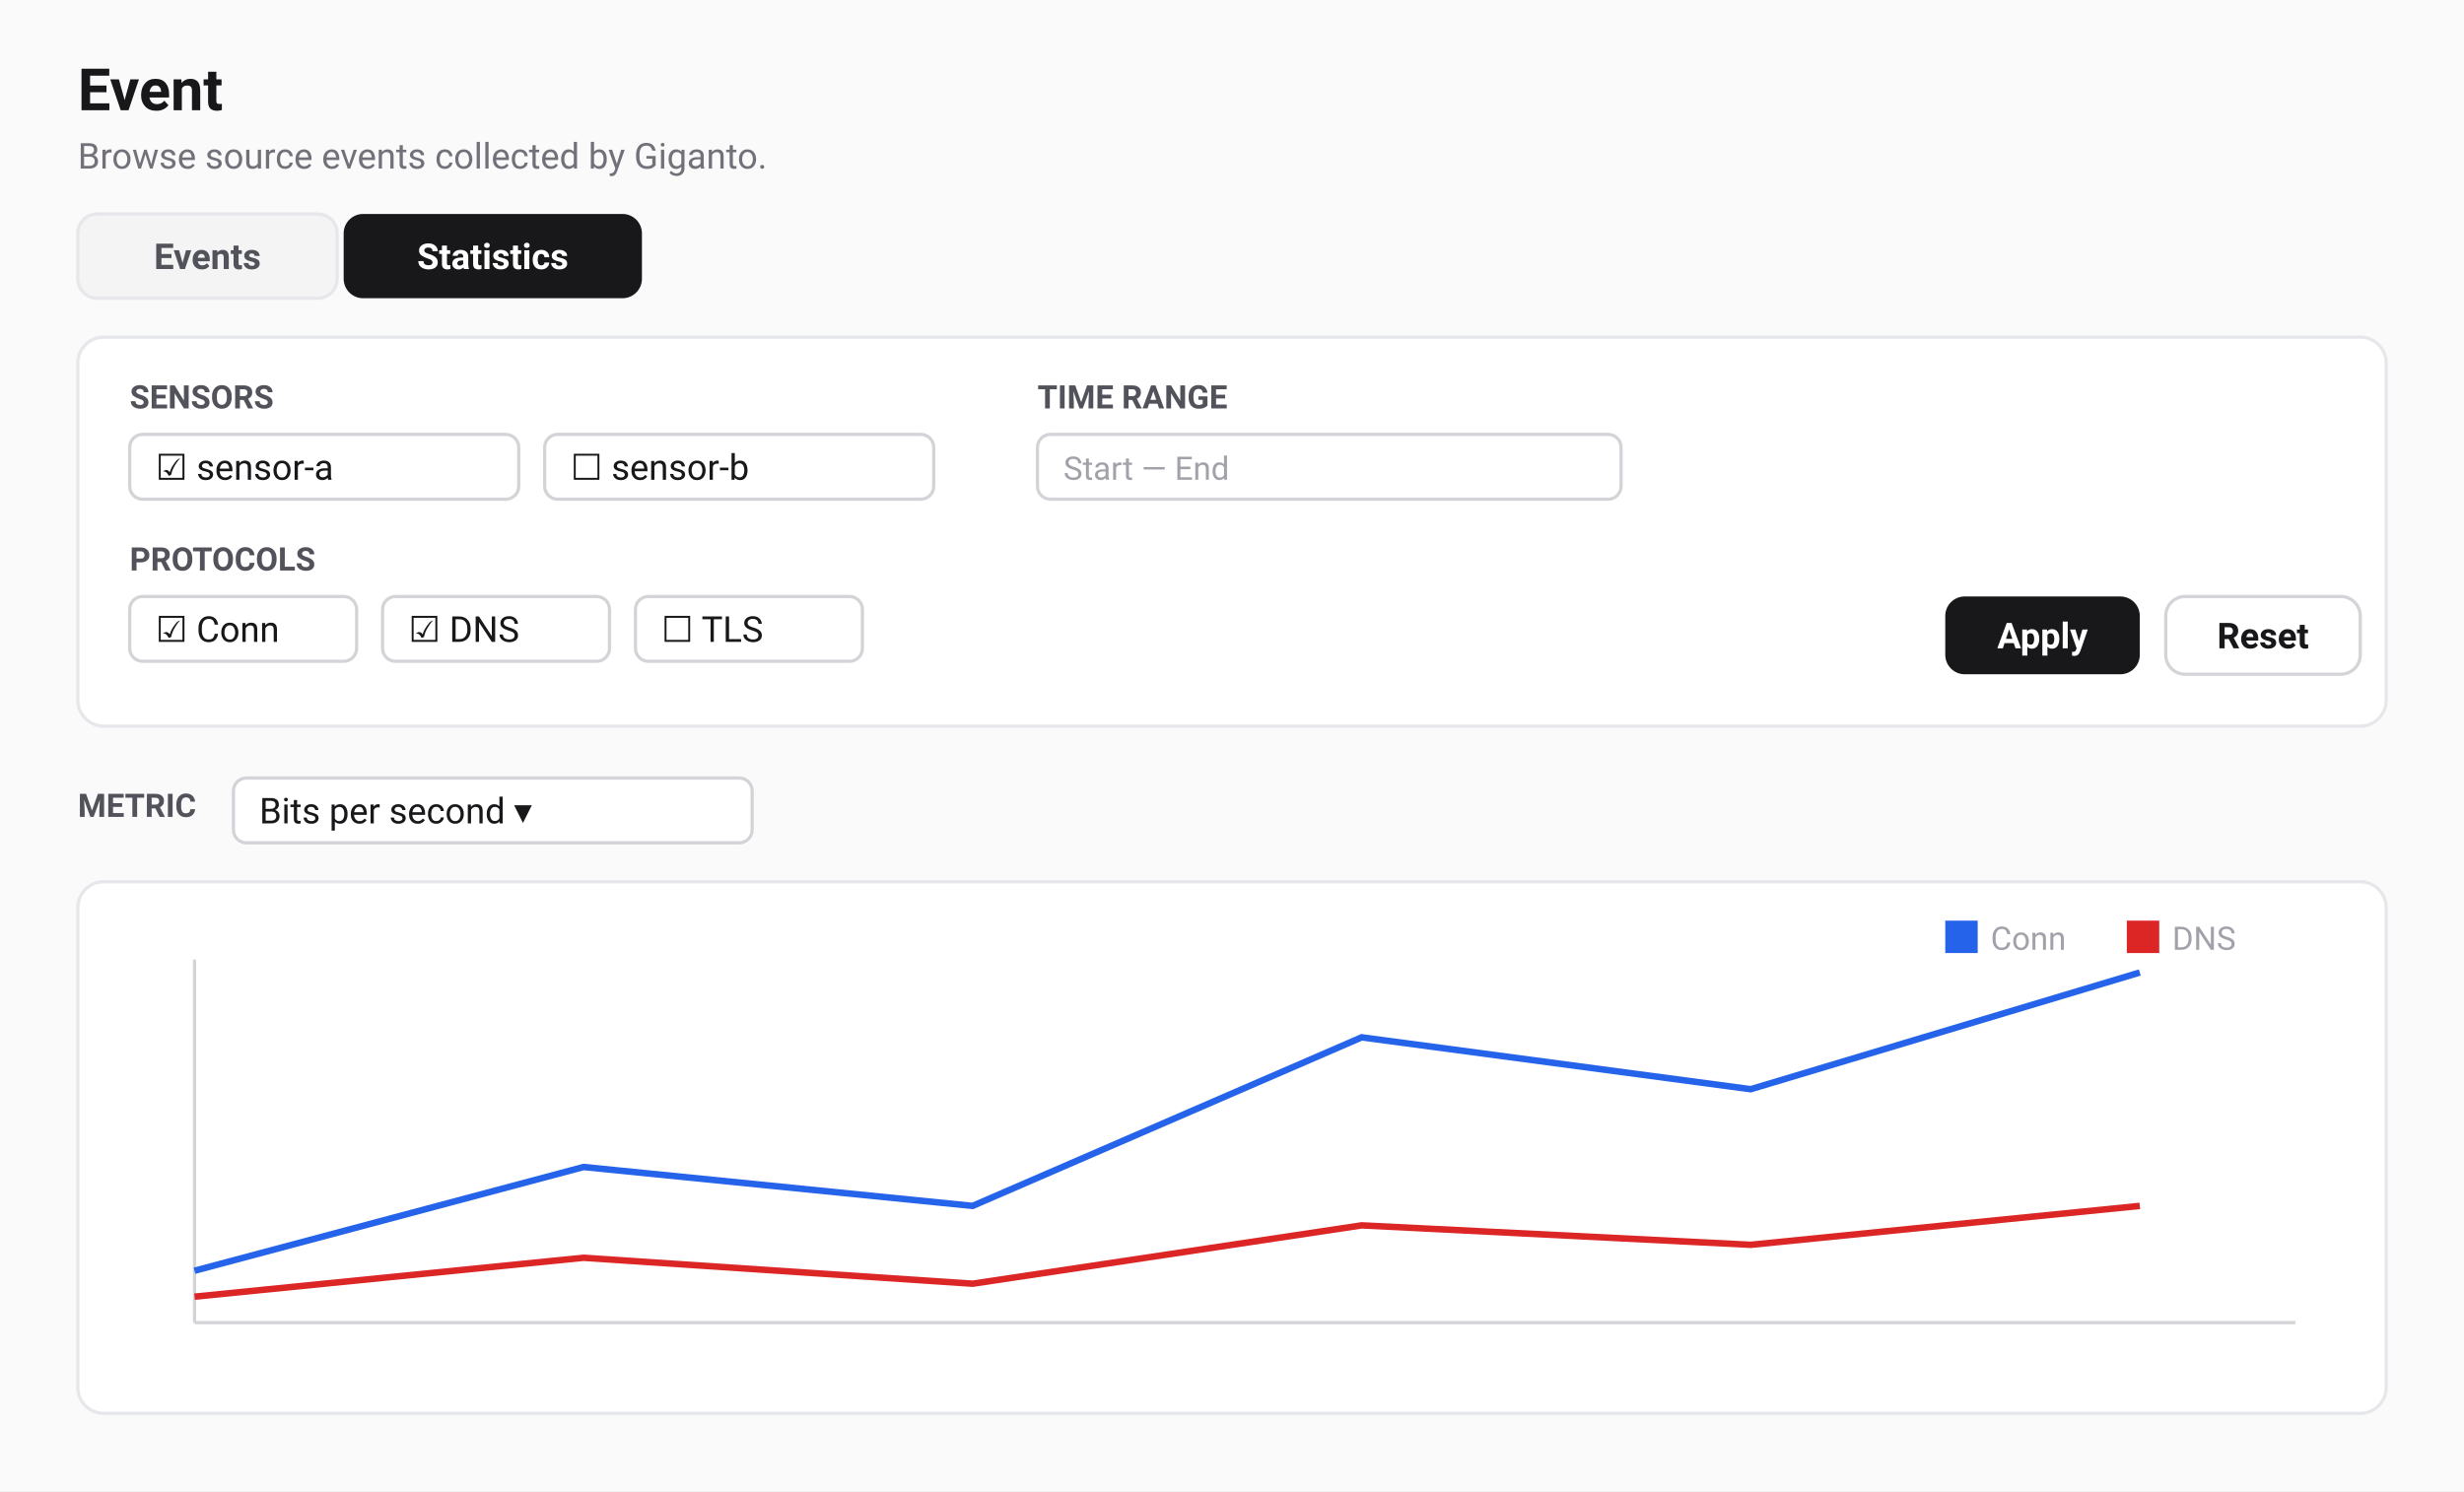
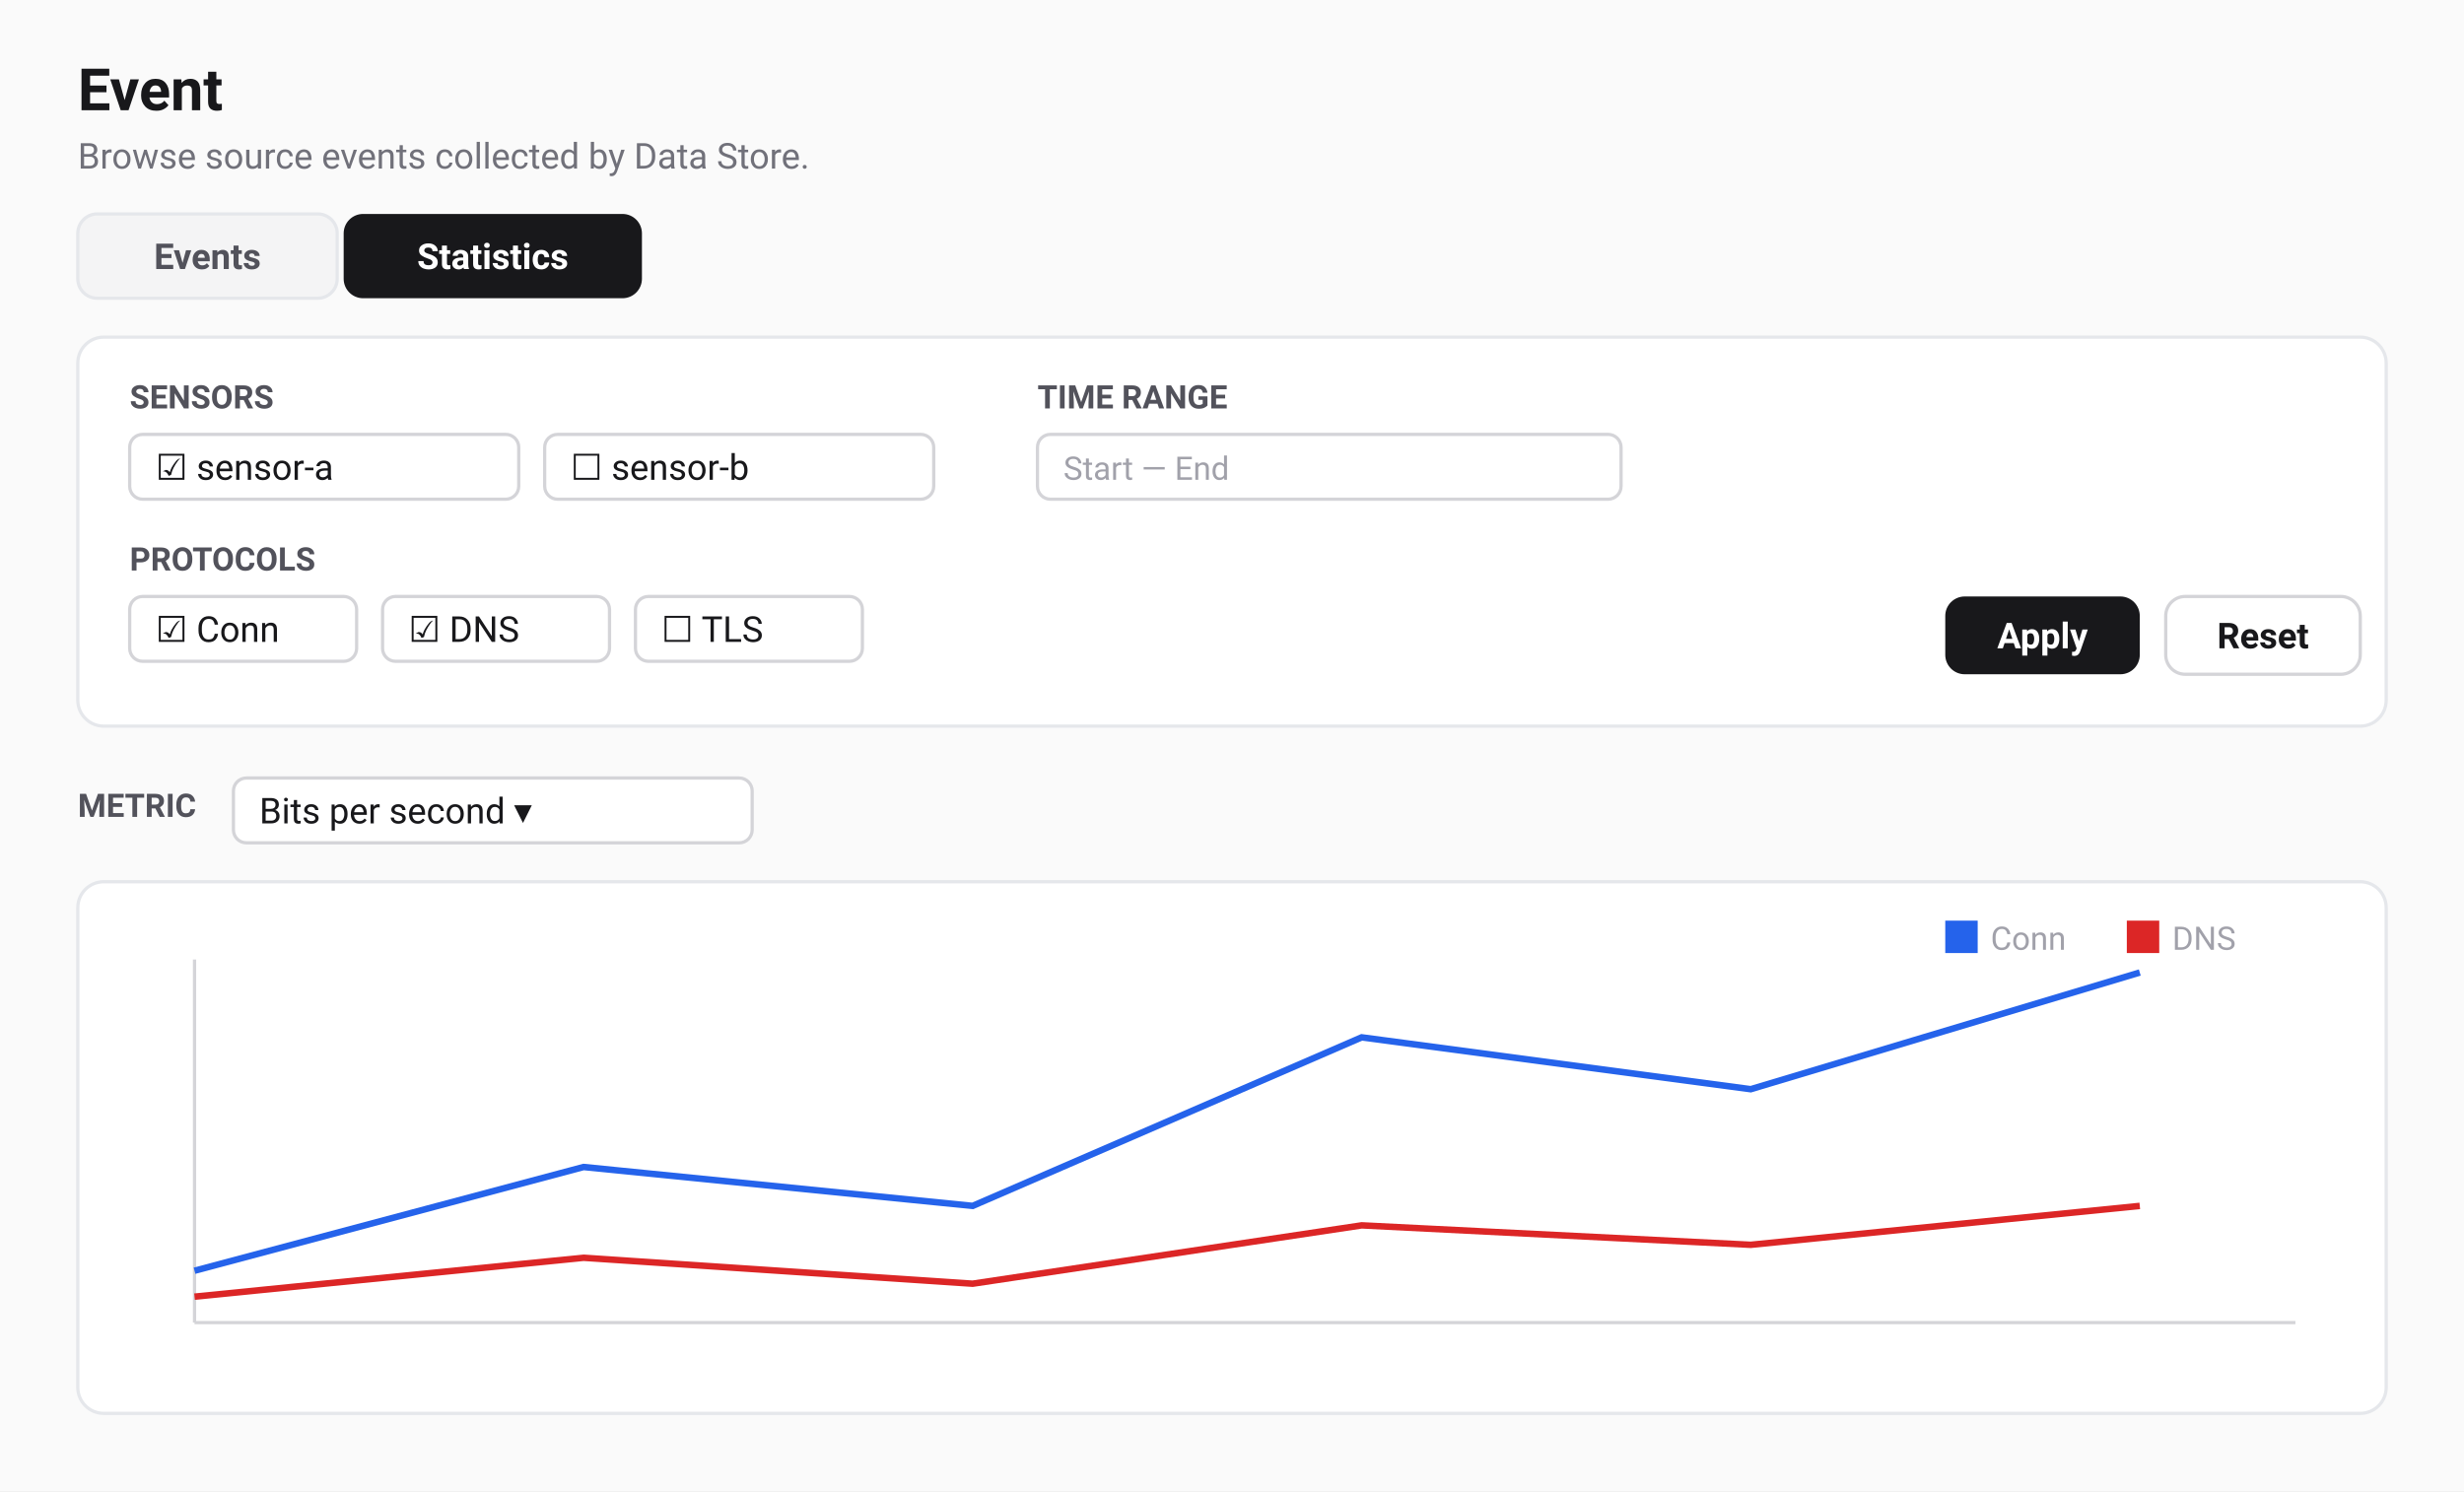
<svg xmlns="http://www.w3.org/2000/svg" viewBox="0 0 760 460" font-family="-apple-system, Segoe UI, Roboto, Helvetica, Arial, sans-serif" role="img" aria-labelledby="title desc">
  <style>
    .bg { fill: #fafafa; }
    .panel { fill: #ffffff; stroke: #e5e7eb; stroke-width: 1; }
    .field { fill: #ffffff; stroke: #d4d4d8; stroke-width: 1; }
    .h1 { font-size: 18px; fill: #18181b; font-weight: 700; }
    .sub { font-size: 11px; fill: #71717a; }
    .label { font-size: 10px; fill: #52525b; font-weight: 600; }
    .val { font-size: 11px; fill: #18181b; }
    .muted { font-size: 10px; fill: #a1a1aa; }
    .btn { fill: #18181b; }
    .btn-text { fill: #ffffff; font-size: 11px; font-weight: 600; }
    .btn-outline { fill: #ffffff; stroke: #d4d4d8; stroke-width: 1; }
    .btn-outline-text { fill: #18181b; font-size: 11px; font-weight: 600; }
    .tab-on { fill: #18181b; }
    .tab-on-text { fill: #ffffff; font-size: 11px; font-weight: 600; }
    .tab-off { fill: #f4f4f5; stroke: #e5e7eb; stroke-width: 1; }
    .tab-off-text { fill: #52525b; font-size: 11px; font-weight: 600; }
    .axis { stroke: #d4d4d8; stroke-width: 1; }
    .s1 { stroke: #2563eb; stroke-width: 2; fill: none; }
    .s2 { stroke: #dc2626; stroke-width: 2; fill: none; }
  </style>
  <rect class="bg" x="0" y="0" width="760" height="460" />
  <text class="h1" x="24" y="34">Event</text>
-   <text class="sub" x="24" y="52">Browse source events collected by Giganto.</text>
+   <text class="sub" x="24" y="52">Browse source events collected by Data Store.</text>
  <rect class="tab-off" x="24" y="66" width="80" height="26" rx="6" />
  <text class="tab-off-text" x="64" y="83" text-anchor="middle">Events</text>
  <rect class="tab-on" x="106" y="66" width="92" height="26" rx="6" />
  <text class="tab-on-text" x="152" y="83" text-anchor="middle">Statistics</text>
  <rect class="panel" x="24" y="104" width="712" height="120" rx="8" />
  <text class="label" x="40" y="126">SENSORS</text>
  <rect class="field" x="40" y="134" width="120" height="20" rx="4" />
  <text class="val" x="48" y="148">☑ sensor-a</text>
  <rect class="field" x="168" y="134" width="120" height="20" rx="4" />
  <text class="val" x="176" y="148">☐ sensor-b</text>
  <text class="label" x="320" y="126">TIME RANGE</text>
  <rect class="field" x="320" y="134" width="180" height="20" rx="4" />
  <text class="muted" x="328" y="148">Start — End</text>
  <text class="label" x="40" y="176">PROTOCOLS</text>
  <rect class="field" x="40" y="184" width="70" height="20" rx="4" />
  <text class="val" x="48" y="198">☑ Conn</text>
  <rect class="field" x="118" y="184" width="70" height="20" rx="4" />
  <text class="val" x="126" y="198">☑ DNS</text>
  <rect class="field" x="196" y="184" width="70" height="20" rx="4" />
  <text class="val" x="204" y="198">☐ TLS</text>
  <rect class="btn" x="600" y="184" width="60" height="24" rx="6" />
  <text class="btn-text" x="630" y="200" text-anchor="middle">Apply</text>
  <rect class="btn-outline" x="668" y="184" width="60" height="24" rx="6" />
  <text class="btn-outline-text" x="698" y="200" text-anchor="middle">Reset</text>
  <text class="label" x="24" y="252">METRIC</text>
  <rect class="field" x="72" y="240" width="160" height="20" rx="4" />
  <text class="val" x="80" y="254">Bits per second ▾</text>
  <rect class="panel" x="24" y="272" width="712" height="164" rx="8" />
  <line class="axis" x1="60" y1="296" x2="60" y2="408" />
  <line class="axis" x1="60" y1="408" x2="708" y2="408" />
  <polyline class="s1" points="60,392 180,360 300,372 420,320 540,336 660,300" />
  <polyline class="s2" points="60,400 180,388 300,396 420,378 540,384 660,372" />
  <rect x="600" y="284" width="10" height="10" fill="#2563eb" />
  <text class="muted" x="614" y="293">Conn</text>
  <rect x="656" y="284" width="10" height="10" fill="#dc2626" />
  <text class="muted" x="670" y="293">DNS</text>
</svg>
